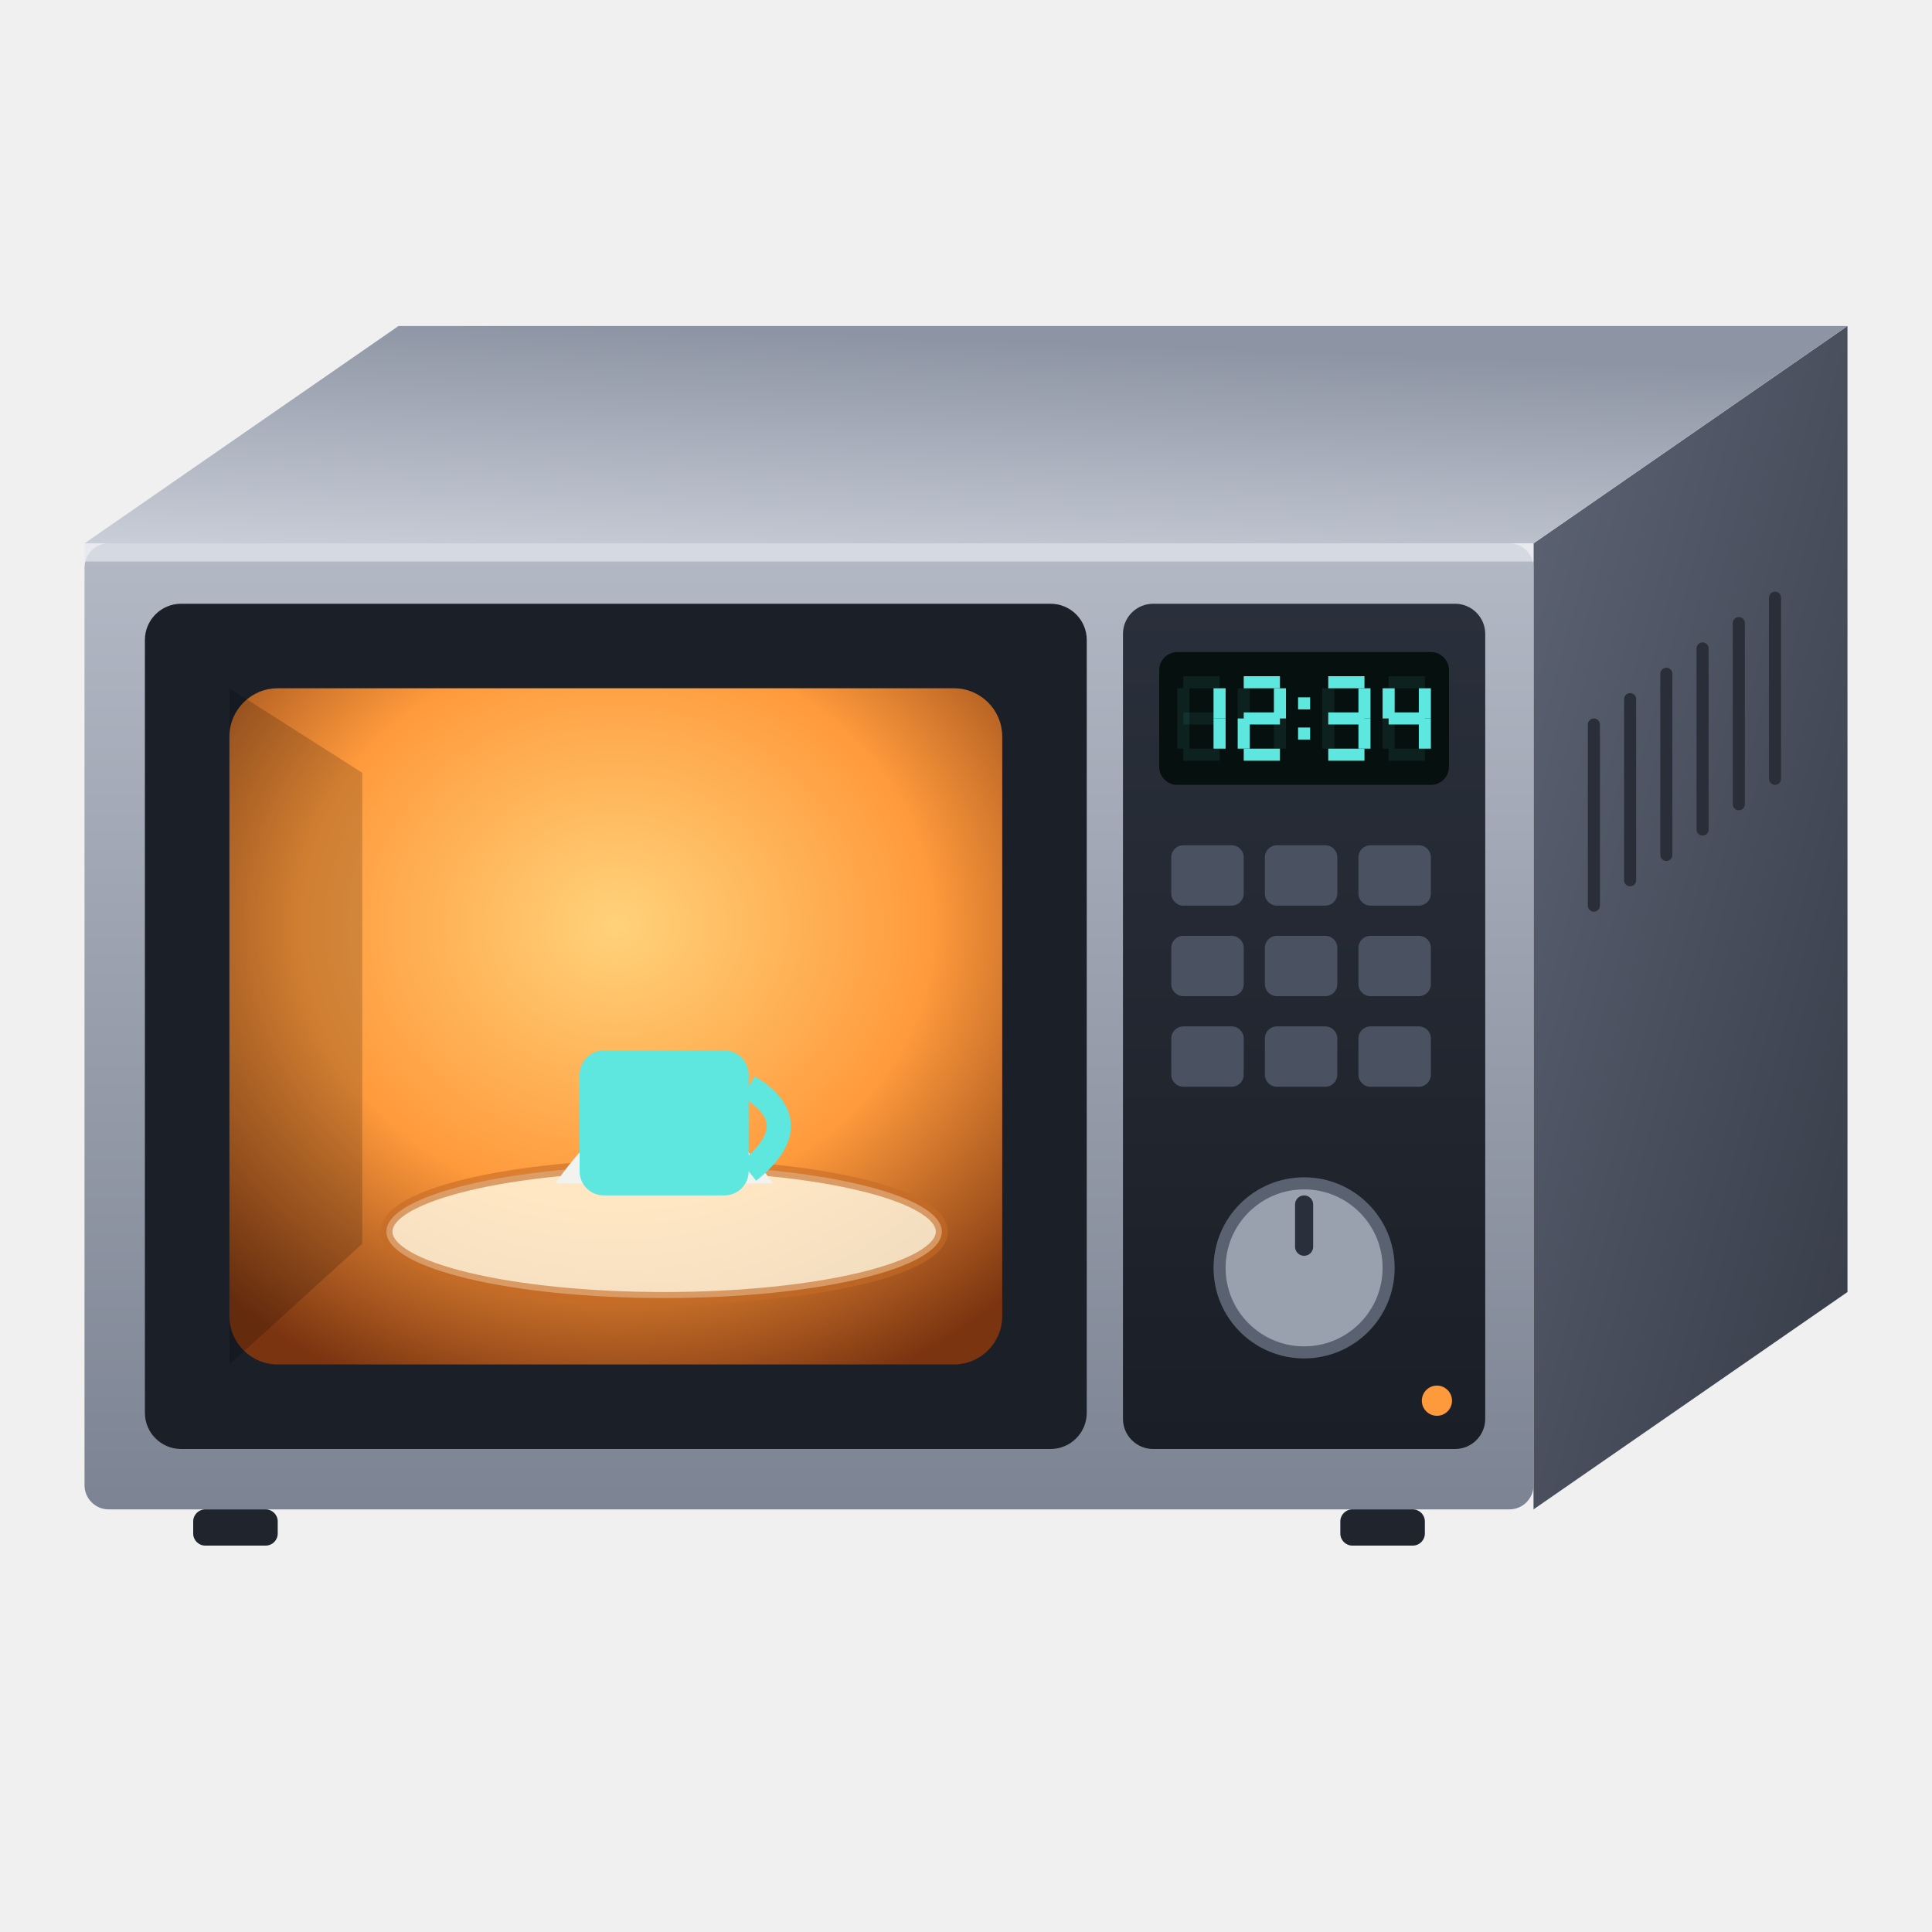
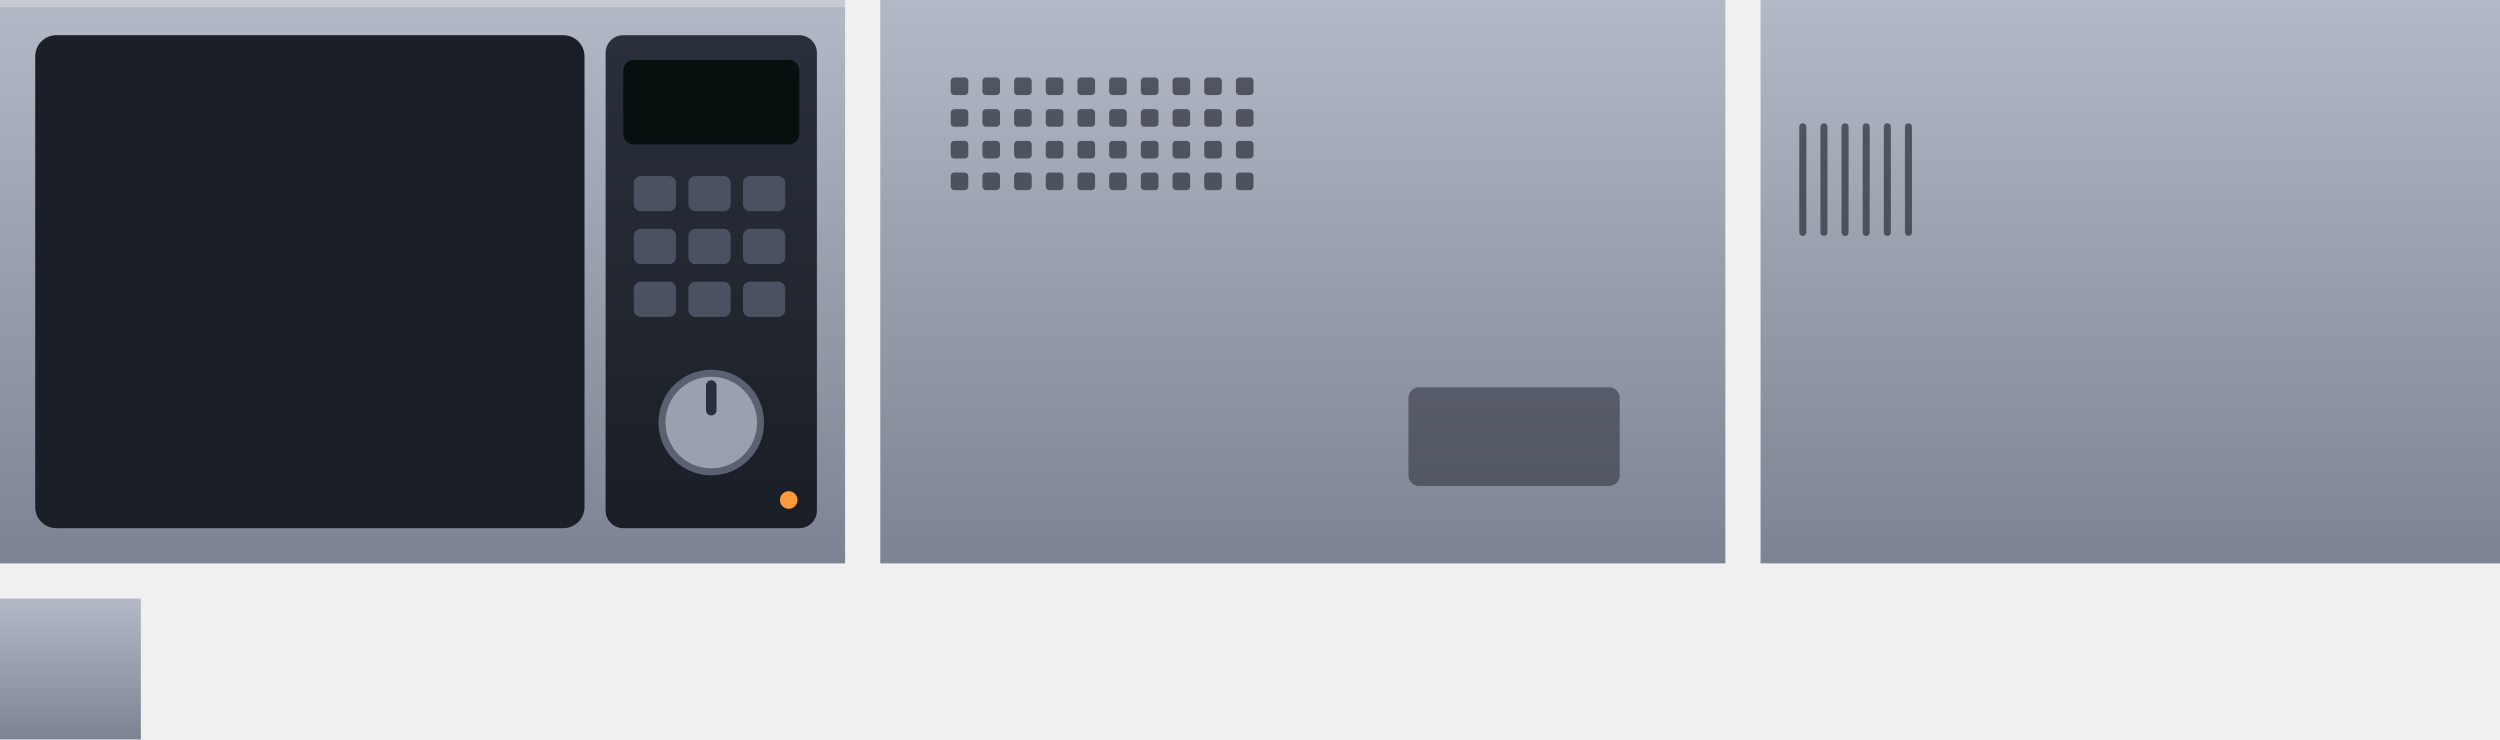
- <svg xmlns="http://www.w3.org/2000/svg" width="320" height="320" viewBox="0 0 320 320">
+ <svg xmlns="http://www.w3.org/2000/svg" width="710" height="210" viewBox="0 0 710 210">
  <defs>
-     <linearGradient id="top" x1="0" y1="1" x2="0.3" y2="0">
-       <stop offset="0" stop-color="#c9ced8" />
-       <stop offset="1" stop-color="#8d94a3" />
-     </linearGradient>
-     <linearGradient id="side" x1="0" y1="0" x2="1" y2="1">
-       <stop offset="0" stop-color="#5d6474" />
-       <stop offset="1" stop-color="#363b47" />
-     </linearGradient>
-     <linearGradient id="front" x1="0" y1="0" x2="0" y2="1">
+     <linearGradient id="body" x1="0" y1="0" x2="0" y2="1">
      <stop offset="0" stop-color="#b3b9c5" />
      <stop offset="1" stop-color="#7c8392" />
    </linearGradient>
-     <radialGradient id="glow" cx="0.5" cy="0.35" r="0.75">
-       <stop offset="0" stop-color="#ffd27a" />
-       <stop offset="0.55" stop-color="#ff9a3c" />
-       <stop offset="1" stop-color="#7a3410" />
-     </radialGradient>
    <linearGradient id="panel" x1="0" y1="0" x2="0" y2="1">
      <stop offset="0" stop-color="#2a303b" />
      <stop offset="1" stop-color="#1a1e26" />
    </linearGradient>
  </defs>
-   <polygon points="254,90 306,54 306,214 254,250" fill="url(#side)" />
-   <line x1="264" y1="120" x2="264" y2="150" stroke="#2a2e38" stroke-width="2" stroke-linecap="round" />
-   <line x1="270" y1="115.8" x2="270" y2="145.8" stroke="#2a2e38" stroke-width="2" stroke-linecap="round" />
-   <line x1="276" y1="111.6" x2="276" y2="141.6" stroke="#2a2e38" stroke-width="2" stroke-linecap="round" />
-   <line x1="282" y1="107.4" x2="282" y2="137.4" stroke="#2a2e38" stroke-width="2" stroke-linecap="round" />
-   <line x1="288" y1="103.2" x2="288" y2="133.2" stroke="#2a2e38" stroke-width="2" stroke-linecap="round" />
-   <line x1="294" y1="99" x2="294" y2="129" stroke="#2a2e38" stroke-width="2" stroke-linecap="round" />
-   <polygon points="14,90 254,90 306,54 66,54" fill="url(#top)" />
-   <rect x="14" y="90" width="240" height="160" rx="4" fill="url(#front)" />
-   <rect x="14" y="90" width="240" height="3" fill="#e4e7ee" opacity="0.7" />
-   <rect x="186" y="100" width="60" height="140" rx="5" fill="url(#panel)" />
-   <rect x="192" y="108" width="48" height="22" rx="3" fill="#06110f" />
-   <rect x="196" y="112" width="6" height="2" fill="#5ee7df" opacity="0.08" />
-   <rect x="196" y="118" width="6" height="2" fill="#5ee7df" opacity="0.08" />
-   <rect x="196" y="124" width="6" height="2" fill="#5ee7df" opacity="0.08" />
-   <rect x="195" y="114" width="2" height="5" fill="#5ee7df" opacity="0.08" />
-   <rect x="195" y="119" width="2" height="5" fill="#5ee7df" opacity="0.08" />
-   <rect x="201" y="114" width="2" height="5" fill="#5ee7df" />
-   <rect x="201" y="119" width="2" height="5" fill="#5ee7df" />
-   <rect x="206" y="112" width="6" height="2" fill="#5ee7df" />
-   <rect x="206" y="118" width="6" height="2" fill="#5ee7df" />
-   <rect x="206" y="124" width="6" height="2" fill="#5ee7df" />
-   <rect x="205" y="114" width="2" height="5" fill="#5ee7df" opacity="0.08" />
-   <rect x="205" y="119" width="2" height="5" fill="#5ee7df" />
-   <rect x="211" y="114" width="2" height="5" fill="#5ee7df" />
-   <rect x="211" y="119" width="2" height="5" fill="#5ee7df" opacity="0.08" />
-   <rect x="215" y="115.5" width="2" height="2" fill="#5ee7df" />
-   <rect x="215" y="120.5" width="2" height="2" fill="#5ee7df" />
-   <rect x="220" y="112" width="6" height="2" fill="#5ee7df" />
-   <rect x="220" y="118" width="6" height="2" fill="#5ee7df" />
-   <rect x="220" y="124" width="6" height="2" fill="#5ee7df" />
-   <rect x="219" y="114" width="2" height="5" fill="#5ee7df" opacity="0.08" />
-   <rect x="219" y="119" width="2" height="5" fill="#5ee7df" opacity="0.08" />
-   <rect x="225" y="114" width="2" height="5" fill="#5ee7df" />
-   <rect x="225" y="119" width="2" height="5" fill="#5ee7df" />
-   <rect x="230" y="112" width="6" height="2" fill="#5ee7df" opacity="0.08" />
-   <rect x="230" y="118" width="6" height="2" fill="#5ee7df" />
-   <rect x="230" y="124" width="6" height="2" fill="#5ee7df" opacity="0.08" />
-   <rect x="229" y="114" width="2" height="5" fill="#5ee7df" />
-   <rect x="229" y="119" width="2" height="5" fill="#5ee7df" opacity="0.08" />
-   <rect x="235" y="114" width="2" height="5" fill="#5ee7df" />
-   <rect x="235" y="119" width="2" height="5" fill="#5ee7df" />
-   <rect x="194" y="140" width="12" height="10" rx="2" fill="#4a5262" />
-   <rect x="209.5" y="140" width="12" height="10" rx="2" fill="#4a5262" />
-   <rect x="225" y="140" width="12" height="10" rx="2" fill="#4a5262" />
-   <rect x="194" y="155" width="12" height="10" rx="2" fill="#4a5262" />
-   <rect x="209.5" y="155" width="12" height="10" rx="2" fill="#4a5262" />
-   <rect x="225" y="155" width="12" height="10" rx="2" fill="#4a5262" />
-   <rect x="194" y="170" width="12" height="10" rx="2" fill="#4a5262" />
-   <rect x="209.5" y="170" width="12" height="10" rx="2" fill="#4a5262" />
-   <rect x="225" y="170" width="12" height="10" rx="2" fill="#4a5262" />
-   <circle cx="216" cy="210" r="14" fill="#9aa1ae" stroke="#5a6170" stroke-width="2" />
-   <rect x="214.5" y="198" width="3" height="10" rx="1.5" fill="#2a303b" />
-   <circle cx="238" cy="232" r="2.5" fill="#ff9a3c" />
-   <rect x="24" y="100" width="156" height="140" rx="6" fill="#1a1f28" />
-   <rect x="38" y="114" width="128" height="112" rx="8" fill="url(#glow)" />
-   <polygon points="38,114 60,128 60,206 38,226" fill="#000000" opacity="0.18" />
-   <ellipse cx="110" cy="204" rx="46" ry="11" fill="#fff4dc" opacity="0.85" />
-   <ellipse cx="110" cy="204" rx="46" ry="11" fill="none" stroke="#c46a26" stroke-width="2" opacity="0.6" />
-   <path d="M 92 196 q 18 -26 36 0 z" fill="#f2f2ee" />
-   <rect x="96" y="174" width="28" height="24" rx="4" fill="#5ee7df" />
-   <path d="M 124 180 q 10 6 0 14" fill="none" stroke="#5ee7df" stroke-width="4" />
-   <rect x="32" y="250" width="14" height="6" rx="2" fill="#20242c" />
-   <rect x="222" y="250" width="14" height="6" rx="2" fill="#20242c" />
+   <g transform="translate(0 0)">
+     <rect width="240" height="160" fill="url(#body)" />
+     <rect width="240" height="2" fill="#ffffff" opacity="0.25" />
+     <rect x="10" y="10" width="156" height="140" rx="6" fill="#1a1f28" />
+     <rect x="172" y="10" width="60" height="140" rx="5" fill="url(#panel)" />
+     <rect x="177" y="17" width="50" height="24" rx="3" fill="#06110f" />
+     <rect x="180" y="50" width="12" height="10" rx="2" fill="#4a5262" />
+     <rect x="195.5" y="50" width="12" height="10" rx="2" fill="#4a5262" />
+     <rect x="211" y="50" width="12" height="10" rx="2" fill="#4a5262" />
+     <rect x="180" y="65" width="12" height="10" rx="2" fill="#4a5262" />
+     <rect x="195.5" y="65" width="12" height="10" rx="2" fill="#4a5262" />
+     <rect x="211" y="65" width="12" height="10" rx="2" fill="#4a5262" />
+     <rect x="180" y="80" width="12" height="10" rx="2" fill="#4a5262" />
+     <rect x="195.5" y="80" width="12" height="10" rx="2" fill="#4a5262" />
+     <rect x="211" y="80" width="12" height="10" rx="2" fill="#4a5262" />
+     <circle cx="202" cy="120" r="14" fill="#9aa1ae" stroke="#5a6170" stroke-width="2" />
+     <rect x="200.5" y="108" width="3" height="10" rx="1.5" fill="#2a303b" />
+     <circle cx="224" cy="142" r="2.5" fill="#ff9a3c" />
+   </g>
+   <g transform="translate(250 0)">
+     <rect width="240" height="160" fill="url(#body)" />
+     <rect x="20" y="22" width="5" height="5" rx="1" fill="#2a2e38" opacity="0.7" />
+     <rect x="29" y="22" width="5" height="5" rx="1" fill="#2a2e38" opacity="0.7" />
+     <rect x="38" y="22" width="5" height="5" rx="1" fill="#2a2e38" opacity="0.7" />
+     <rect x="47" y="22" width="5" height="5" rx="1" fill="#2a2e38" opacity="0.7" />
+     <rect x="56" y="22" width="5" height="5" rx="1" fill="#2a2e38" opacity="0.7" />
+     <rect x="65" y="22" width="5" height="5" rx="1" fill="#2a2e38" opacity="0.7" />
+     <rect x="74" y="22" width="5" height="5" rx="1" fill="#2a2e38" opacity="0.7" />
+     <rect x="83" y="22" width="5" height="5" rx="1" fill="#2a2e38" opacity="0.7" />
+     <rect x="92" y="22" width="5" height="5" rx="1" fill="#2a2e38" opacity="0.7" />
+     <rect x="101" y="22" width="5" height="5" rx="1" fill="#2a2e38" opacity="0.7" />
+     <rect x="20" y="31" width="5" height="5" rx="1" fill="#2a2e38" opacity="0.7" />
+     <rect x="29" y="31" width="5" height="5" rx="1" fill="#2a2e38" opacity="0.7" />
+     <rect x="38" y="31" width="5" height="5" rx="1" fill="#2a2e38" opacity="0.7" />
+     <rect x="47" y="31" width="5" height="5" rx="1" fill="#2a2e38" opacity="0.7" />
+     <rect x="56" y="31" width="5" height="5" rx="1" fill="#2a2e38" opacity="0.7" />
+     <rect x="65" y="31" width="5" height="5" rx="1" fill="#2a2e38" opacity="0.7" />
+     <rect x="74" y="31" width="5" height="5" rx="1" fill="#2a2e38" opacity="0.7" />
+     <rect x="83" y="31" width="5" height="5" rx="1" fill="#2a2e38" opacity="0.7" />
+     <rect x="92" y="31" width="5" height="5" rx="1" fill="#2a2e38" opacity="0.7" />
+     <rect x="101" y="31" width="5" height="5" rx="1" fill="#2a2e38" opacity="0.7" />
+     <rect x="20" y="40" width="5" height="5" rx="1" fill="#2a2e38" opacity="0.7" />
+     <rect x="29" y="40" width="5" height="5" rx="1" fill="#2a2e38" opacity="0.7" />
+     <rect x="38" y="40" width="5" height="5" rx="1" fill="#2a2e38" opacity="0.7" />
+     <rect x="47" y="40" width="5" height="5" rx="1" fill="#2a2e38" opacity="0.7" />
+     <rect x="56" y="40" width="5" height="5" rx="1" fill="#2a2e38" opacity="0.7" />
+     <rect x="65" y="40" width="5" height="5" rx="1" fill="#2a2e38" opacity="0.7" />
+     <rect x="74" y="40" width="5" height="5" rx="1" fill="#2a2e38" opacity="0.7" />
+     <rect x="83" y="40" width="5" height="5" rx="1" fill="#2a2e38" opacity="0.7" />
+     <rect x="92" y="40" width="5" height="5" rx="1" fill="#2a2e38" opacity="0.7" />
+     <rect x="101" y="40" width="5" height="5" rx="1" fill="#2a2e38" opacity="0.7" />
+     <rect x="20" y="49" width="5" height="5" rx="1" fill="#2a2e38" opacity="0.7" />
+     <rect x="29" y="49" width="5" height="5" rx="1" fill="#2a2e38" opacity="0.7" />
+     <rect x="38" y="49" width="5" height="5" rx="1" fill="#2a2e38" opacity="0.7" />
+     <rect x="47" y="49" width="5" height="5" rx="1" fill="#2a2e38" opacity="0.7" />
+     <rect x="56" y="49" width="5" height="5" rx="1" fill="#2a2e38" opacity="0.7" />
+     <rect x="65" y="49" width="5" height="5" rx="1" fill="#2a2e38" opacity="0.7" />
+     <rect x="74" y="49" width="5" height="5" rx="1" fill="#2a2e38" opacity="0.7" />
+     <rect x="83" y="49" width="5" height="5" rx="1" fill="#2a2e38" opacity="0.7" />
+     <rect x="92" y="49" width="5" height="5" rx="1" fill="#2a2e38" opacity="0.7" />
+     <rect x="101" y="49" width="5" height="5" rx="1" fill="#2a2e38" opacity="0.7" />
+     <rect x="150" y="110" width="60" height="28" rx="3" fill="#2a2e38" opacity="0.55" />
+   </g>
+   <g transform="translate(500 0)">
+     <rect width="210" height="160" fill="url(#body)" />
+     <line x1="12" y1="36" x2="12" y2="66" stroke="#2a2e38" stroke-width="2" stroke-linecap="round" opacity="0.7" />
+     <line x1="18" y1="36" x2="18" y2="66" stroke="#2a2e38" stroke-width="2" stroke-linecap="round" opacity="0.7" />
+     <line x1="24" y1="36" x2="24" y2="66" stroke="#2a2e38" stroke-width="2" stroke-linecap="round" opacity="0.7" />
+     <line x1="30" y1="36" x2="30" y2="66" stroke="#2a2e38" stroke-width="2" stroke-linecap="round" opacity="0.7" />
+     <line x1="36" y1="36" x2="36" y2="66" stroke="#2a2e38" stroke-width="2" stroke-linecap="round" opacity="0.7" />
+     <line x1="42" y1="36" x2="42" y2="66" stroke="#2a2e38" stroke-width="2" stroke-linecap="round" opacity="0.7" />
+   </g>
+   <g transform="translate(0 170)">
+     <rect width="40" height="40" fill="url(#body)" />
+   </g>
</svg>
